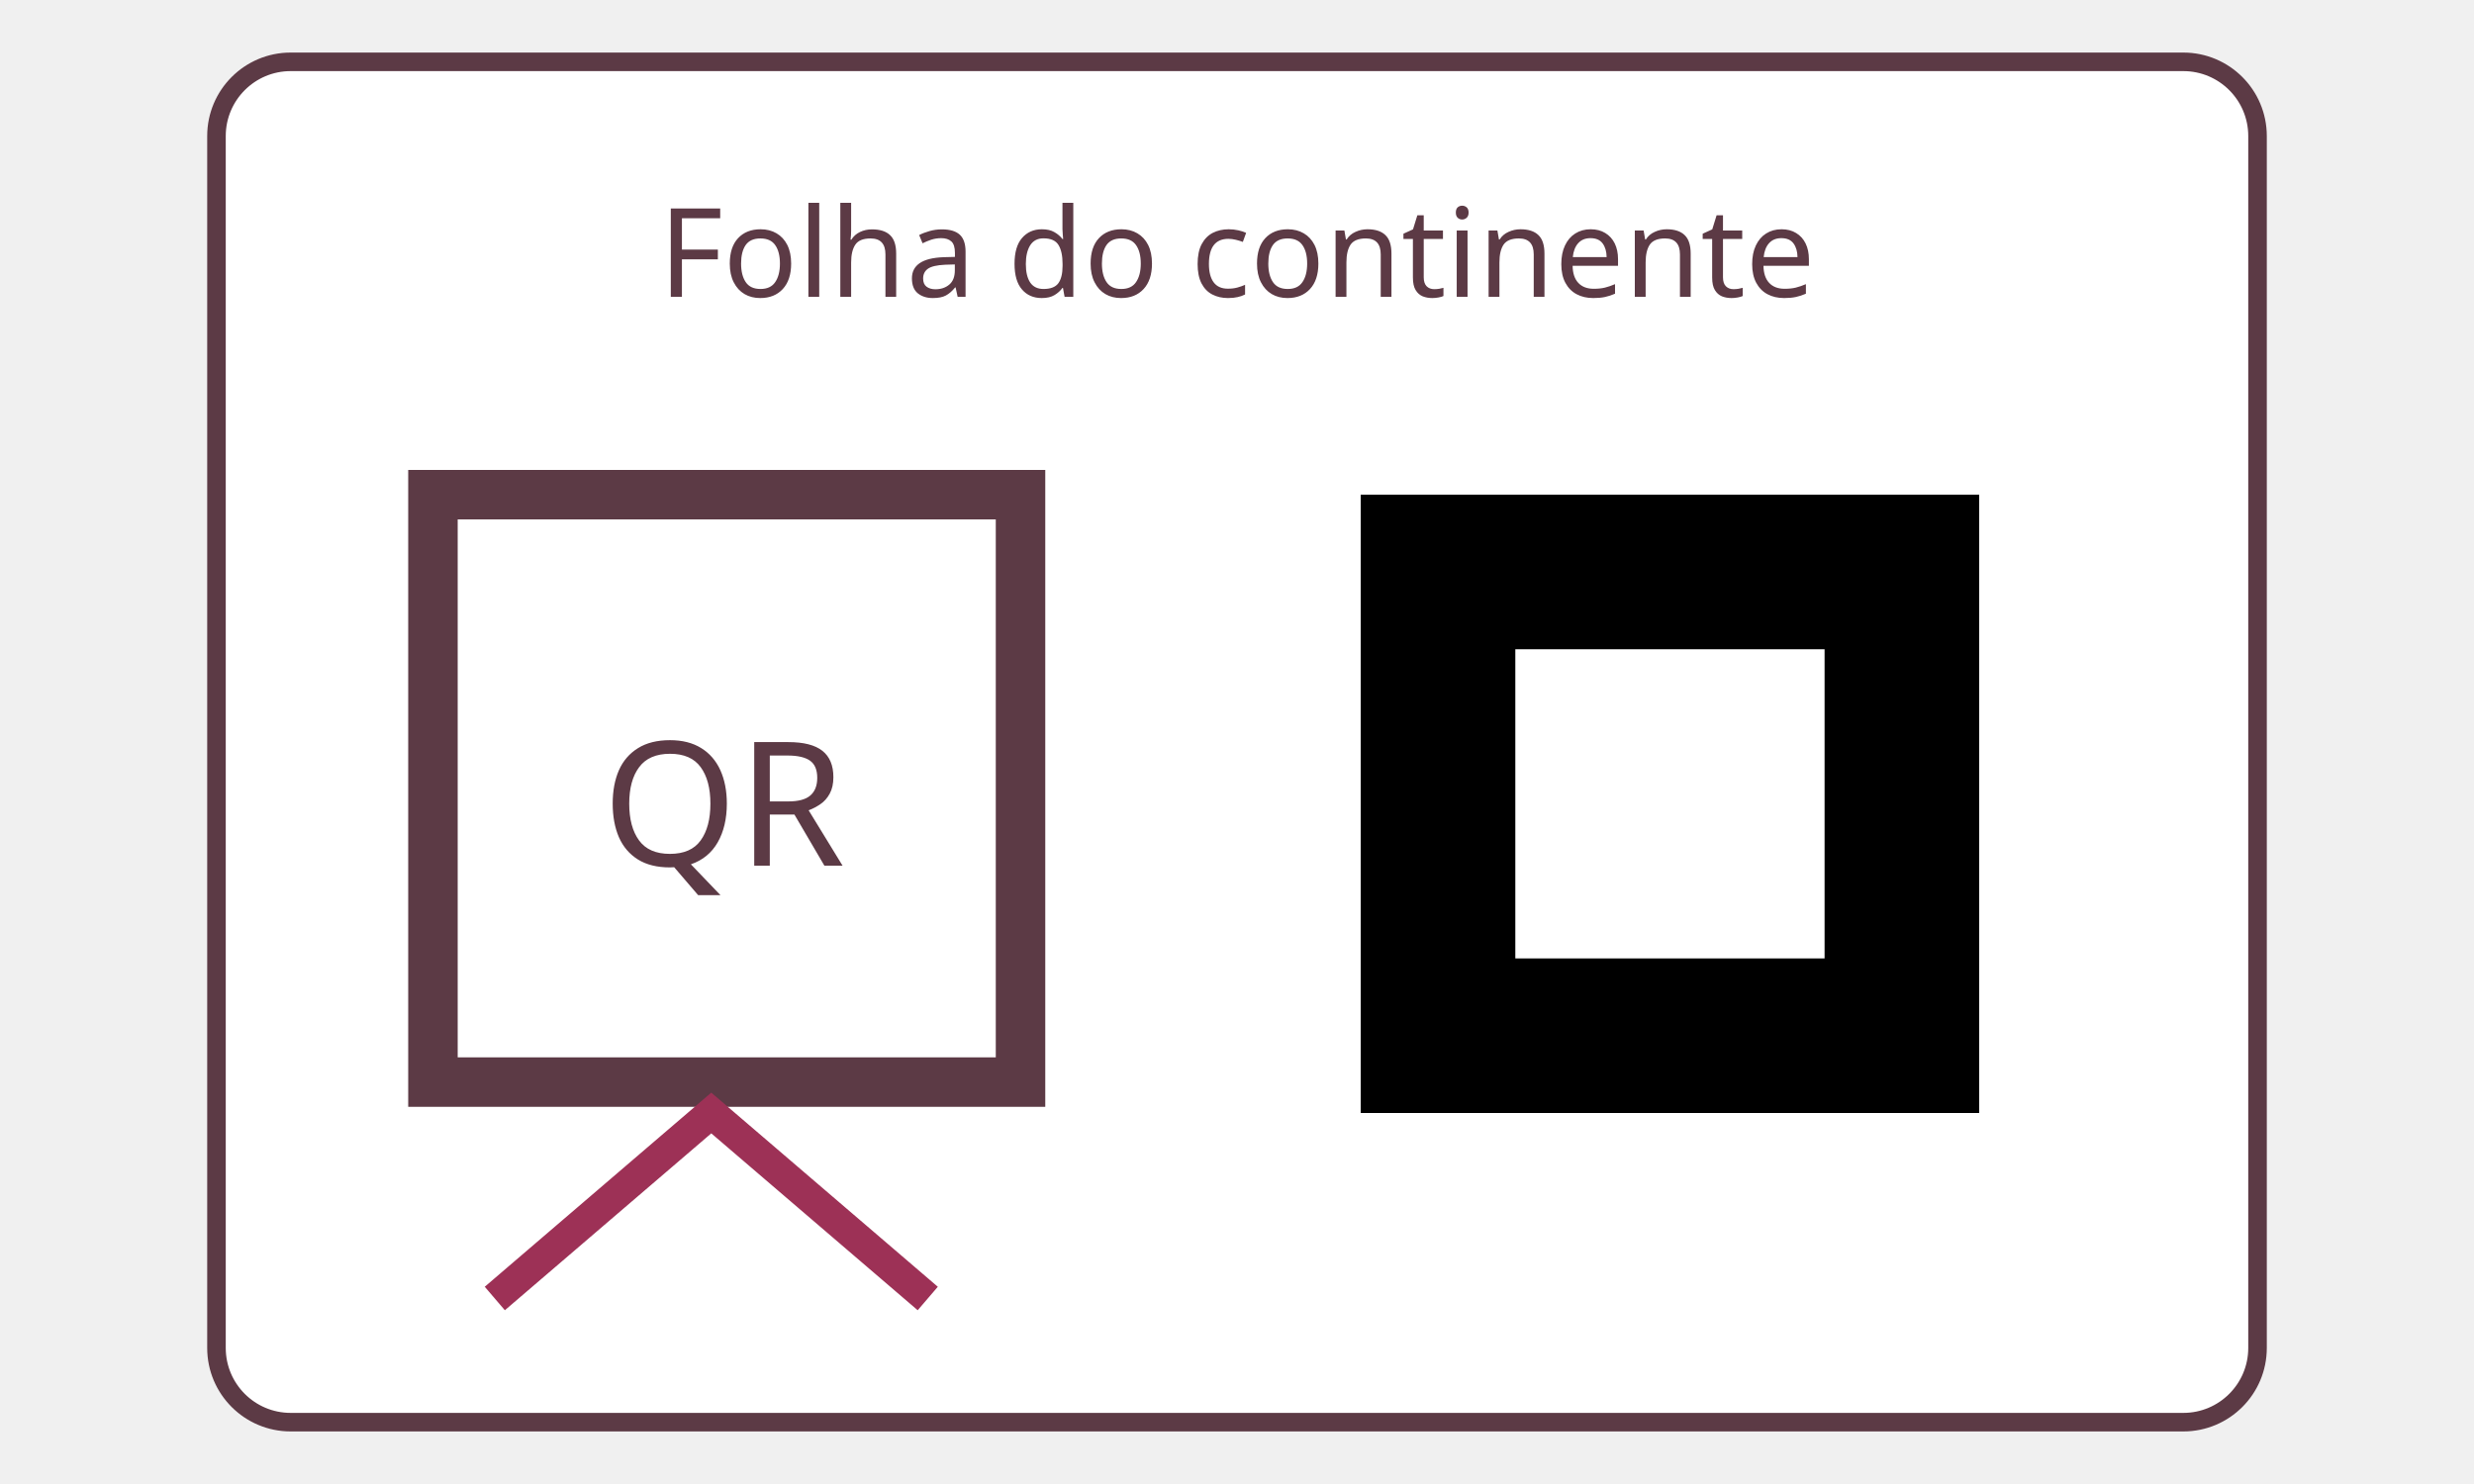
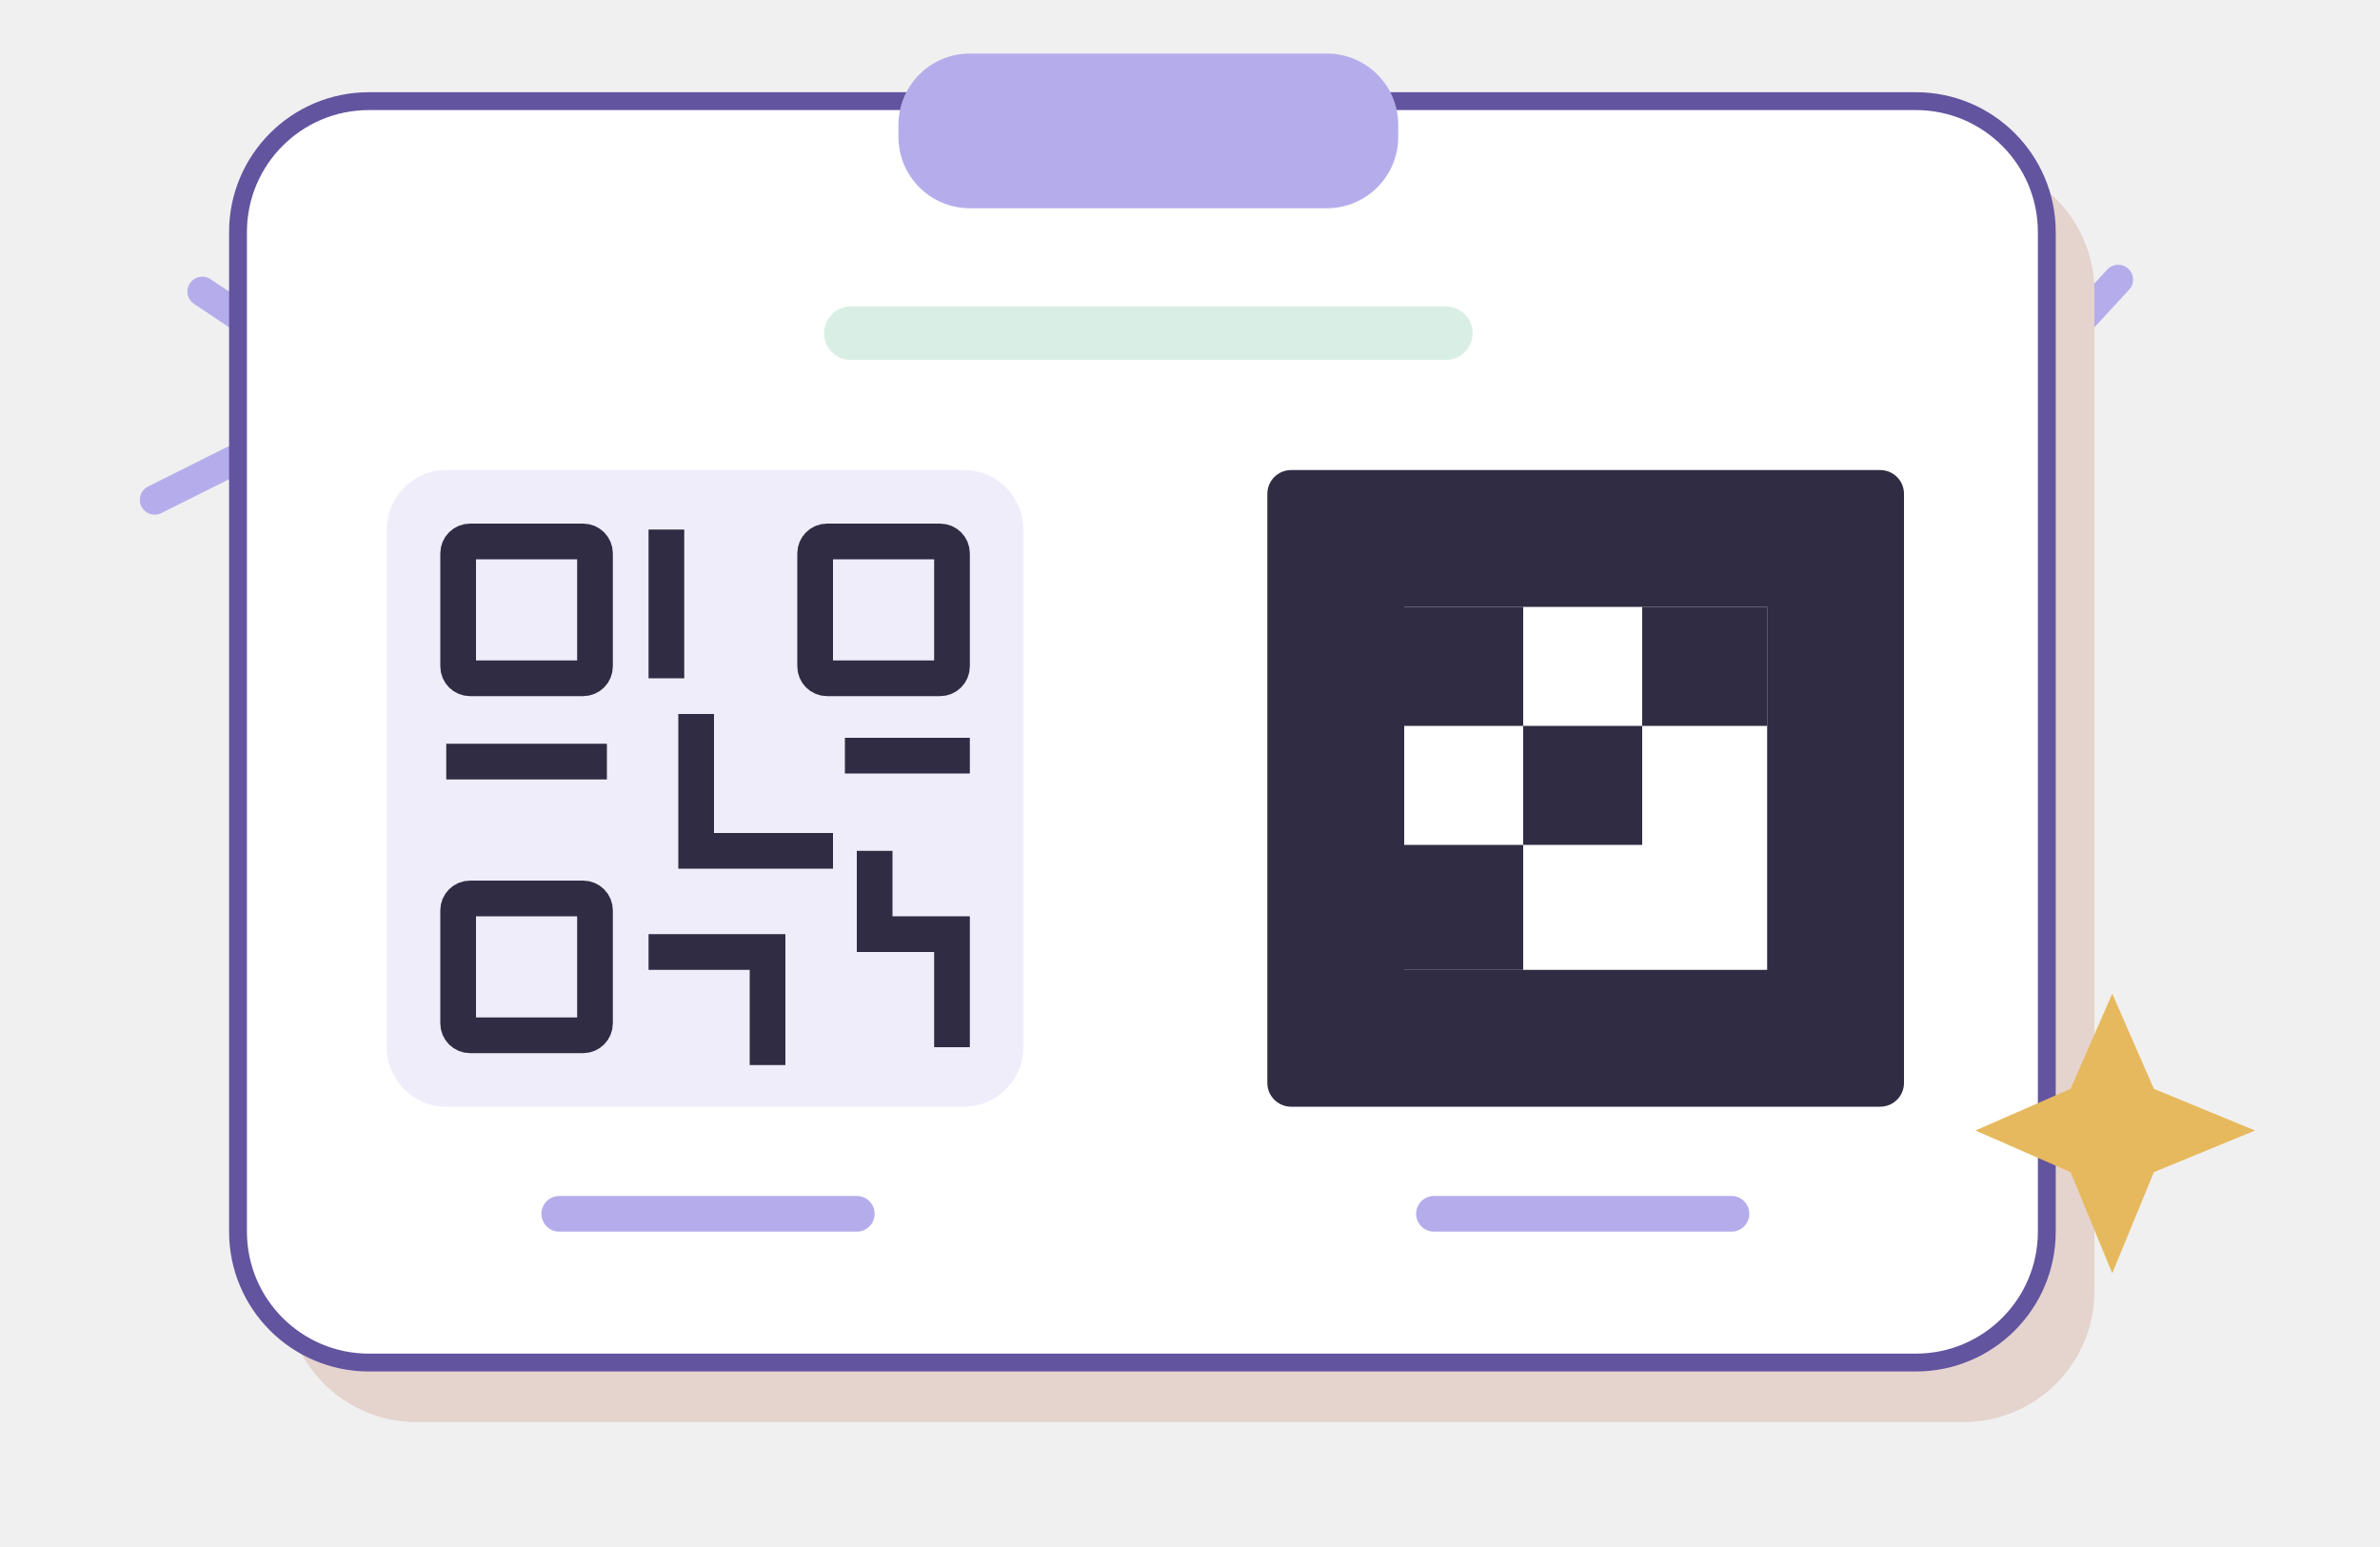
- <svg xmlns="http://www.w3.org/2000/svg" viewBox="0 0 400 240">
-   <rect x="35" y="10" width="330" height="220" rx="12" fill="white" stroke="#5c3a45" stroke-width="3" />
-   <text x="200" y="48" text-anchor="middle" font-family="sans-serif" font-size="20" fill="#5c3a45">Folha do continente</text>
-   <rect x="70" y="80" width="95" height="95" fill="white" stroke="#5c3a45" stroke-width="8" />
-   <text x="117" y="140" text-anchor="middle" font-family="sans-serif" font-size="28" fill="#5c3a45">QR</text>
-   <rect x="220" y="80" width="100" height="100" fill="black" />
-   <rect x="245" y="105" width="50" height="50" fill="white" />
-   <path d="m80 210 35-30 35 30" fill="none" stroke="#9d3156" stroke-width="5" />
+ <svg xmlns="http://www.w3.org/2000/svg" viewBox="0 0 400 260" fill="none">
+   <path d="m26 84 18-9M34 49l15 10M356 47l-12 13" stroke="#B5ADEB" stroke-width="5" stroke-linecap="round" />
+   <rect x="48" y="27" width="304" height="212" rx="22" fill="#E5D3CE" />
+   <rect x="40" y="17" width="304" height="212" rx="22" fill="white" stroke="#63549F" stroke-width="3" />
+   <rect x="151" y="9" width="84" height="26" rx="12" fill="#B5ADEB" />
+   <path d="M143 56h100" stroke="#D9EFE5" stroke-width="9" stroke-linecap="round" />
+   <rect x="65" y="79" width="107" height="107" rx="10" fill="#F0EDFB" />
+   <g stroke="#302C43" stroke-width="6">
+     <rect x="77" y="91" width="23" height="23" rx="2" />
+     <rect x="137" y="91" width="23" height="23" rx="2" />
+     <rect x="77" y="151" width="23" height="23" rx="2" />
+   </g>
+   <path d="M112 92v19m-34 17h21m18-5v20h20m-25 17h17v16m16-49h15m-13 19v11h13v16" stroke="#302C43" stroke-width="6" stroke-linecap="square" />
+   <rect x="213" y="79" width="107" height="107" rx="4" fill="#302C43" />
+   <rect x="236" y="102" width="61" height="61" fill="white" />
+   <path d="M236 102h20v20h-20Zm40 0h21v20h-21Zm-20 20h20v20h-20Zm-20 20h20v21h-20Z" fill="#302C43" />
+   <path d="M94 204h50M241 204h50" stroke="#B5ADEB" stroke-width="6" stroke-linecap="round" />
+   <path d="m355 167 7 16 17 7-17 7-7 17-7-17-16-7 16-7Z" fill="#E7B95E" />
</svg>
